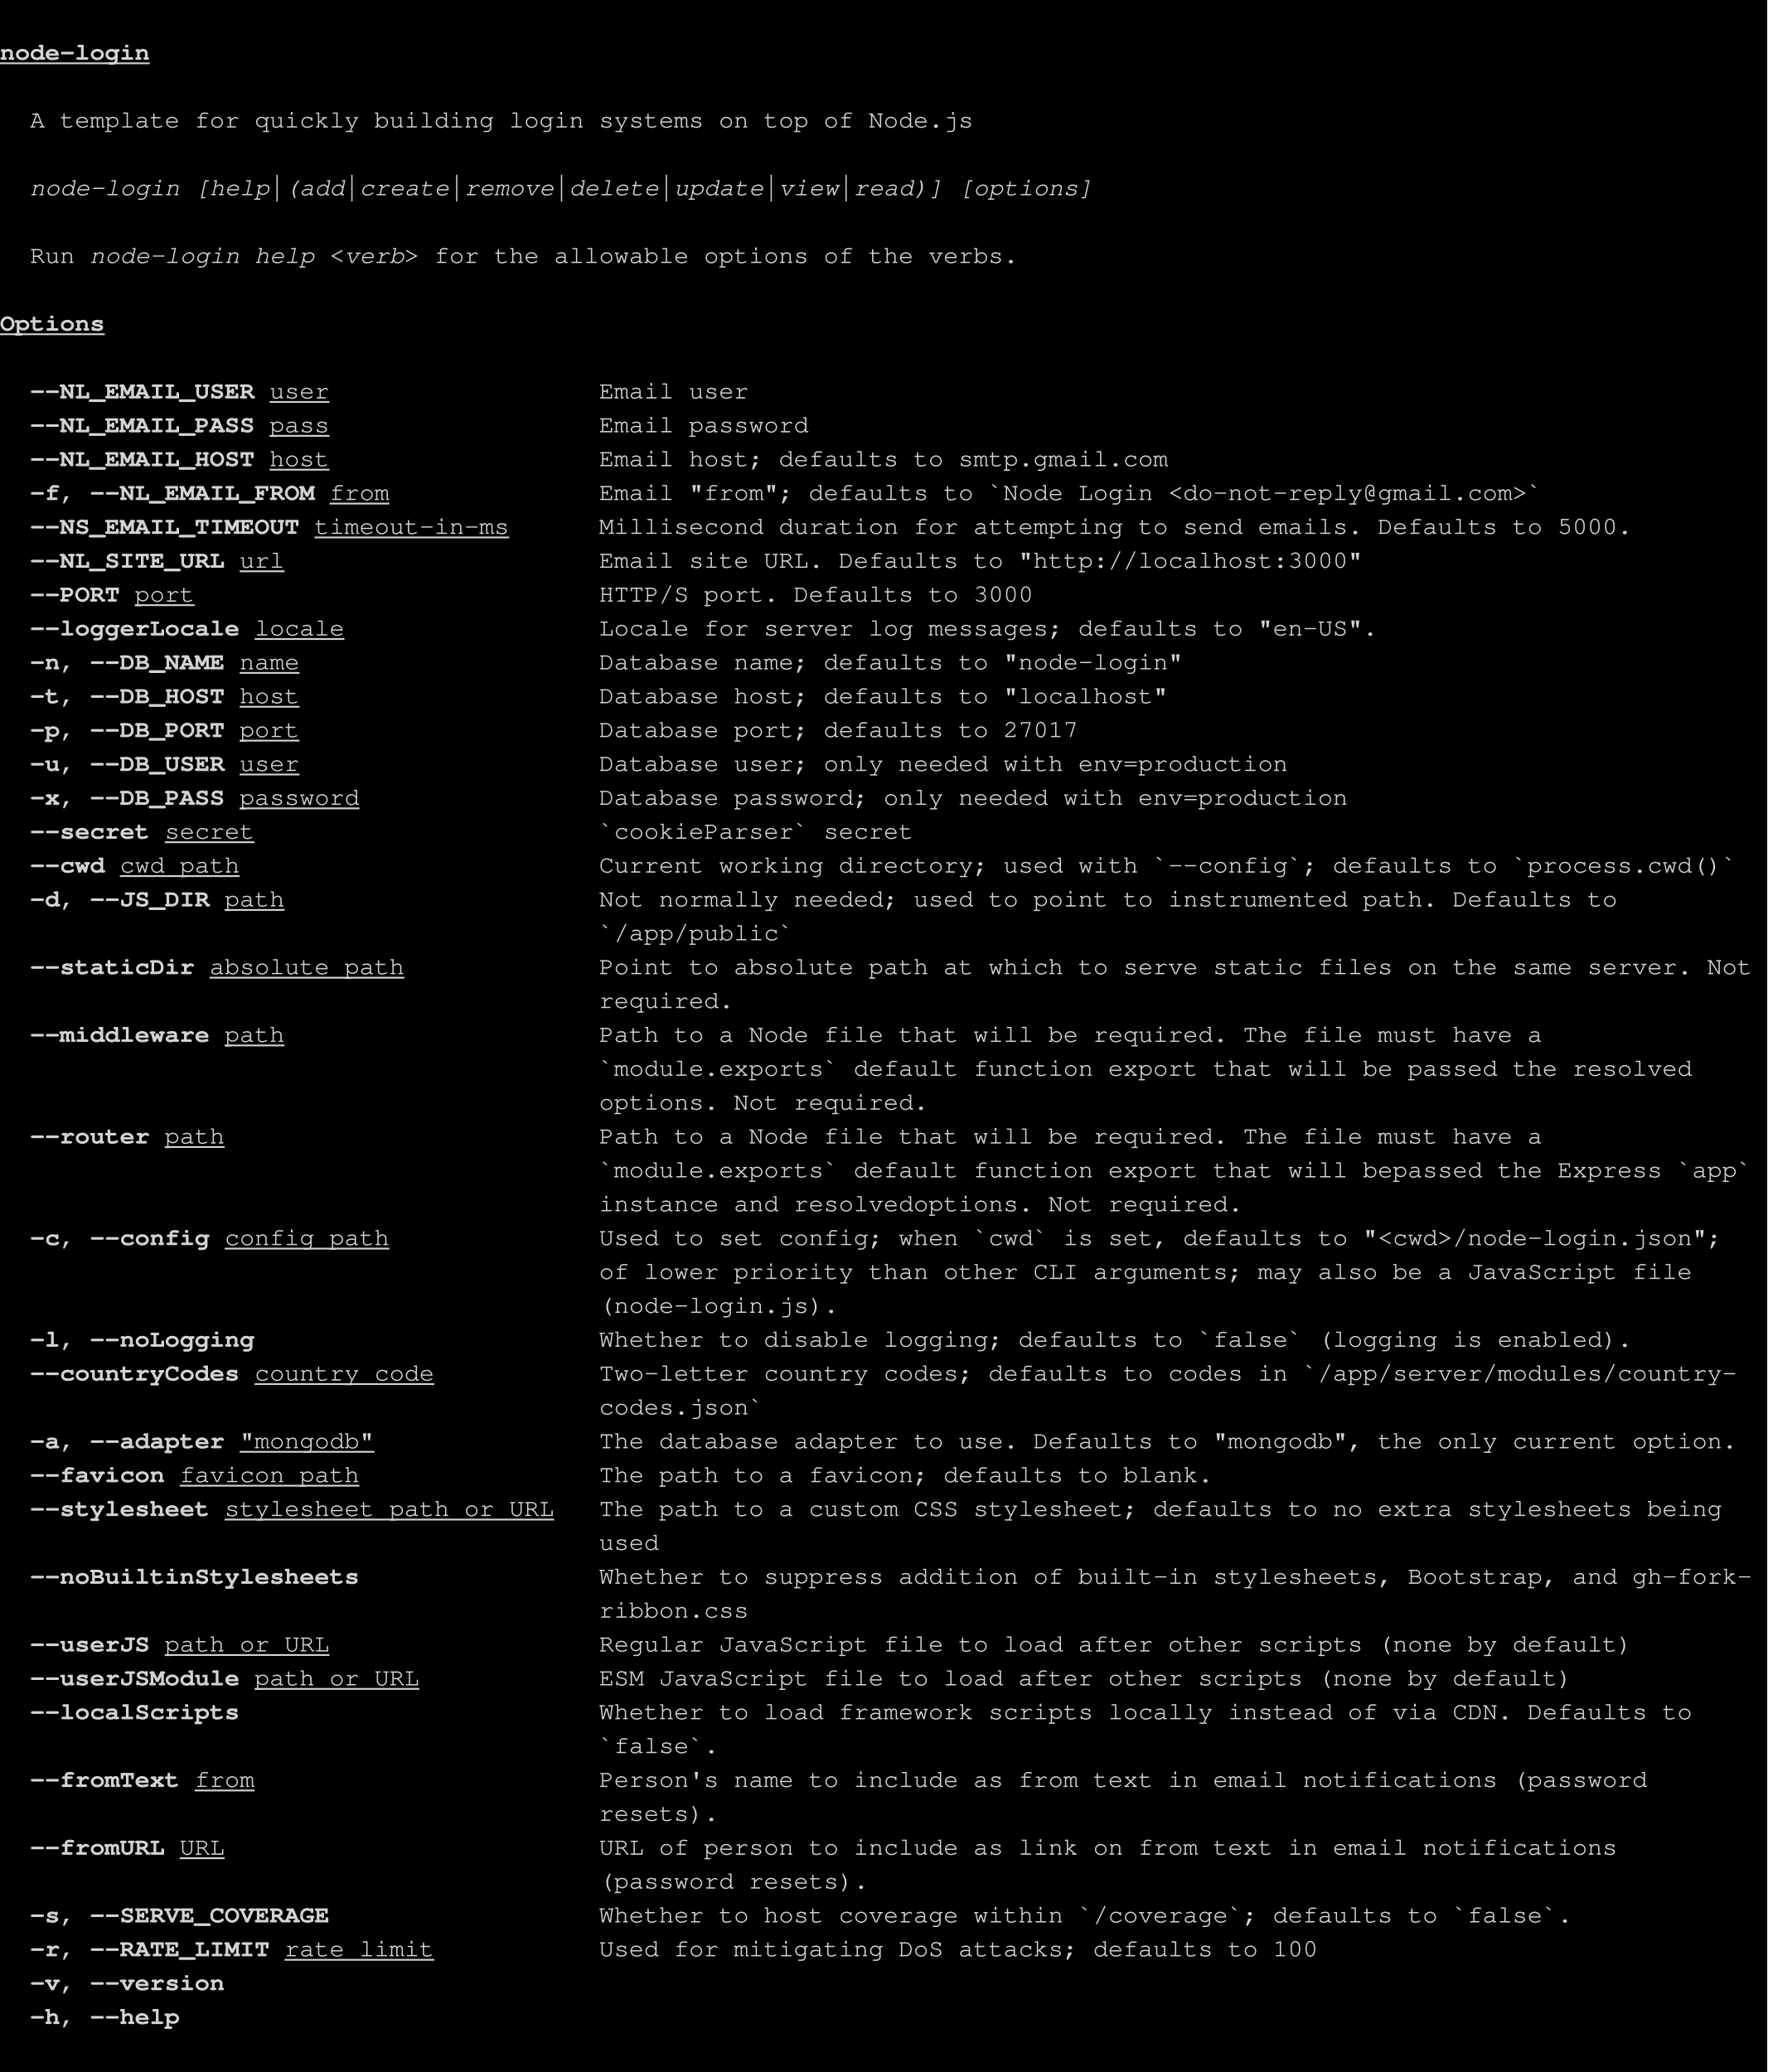
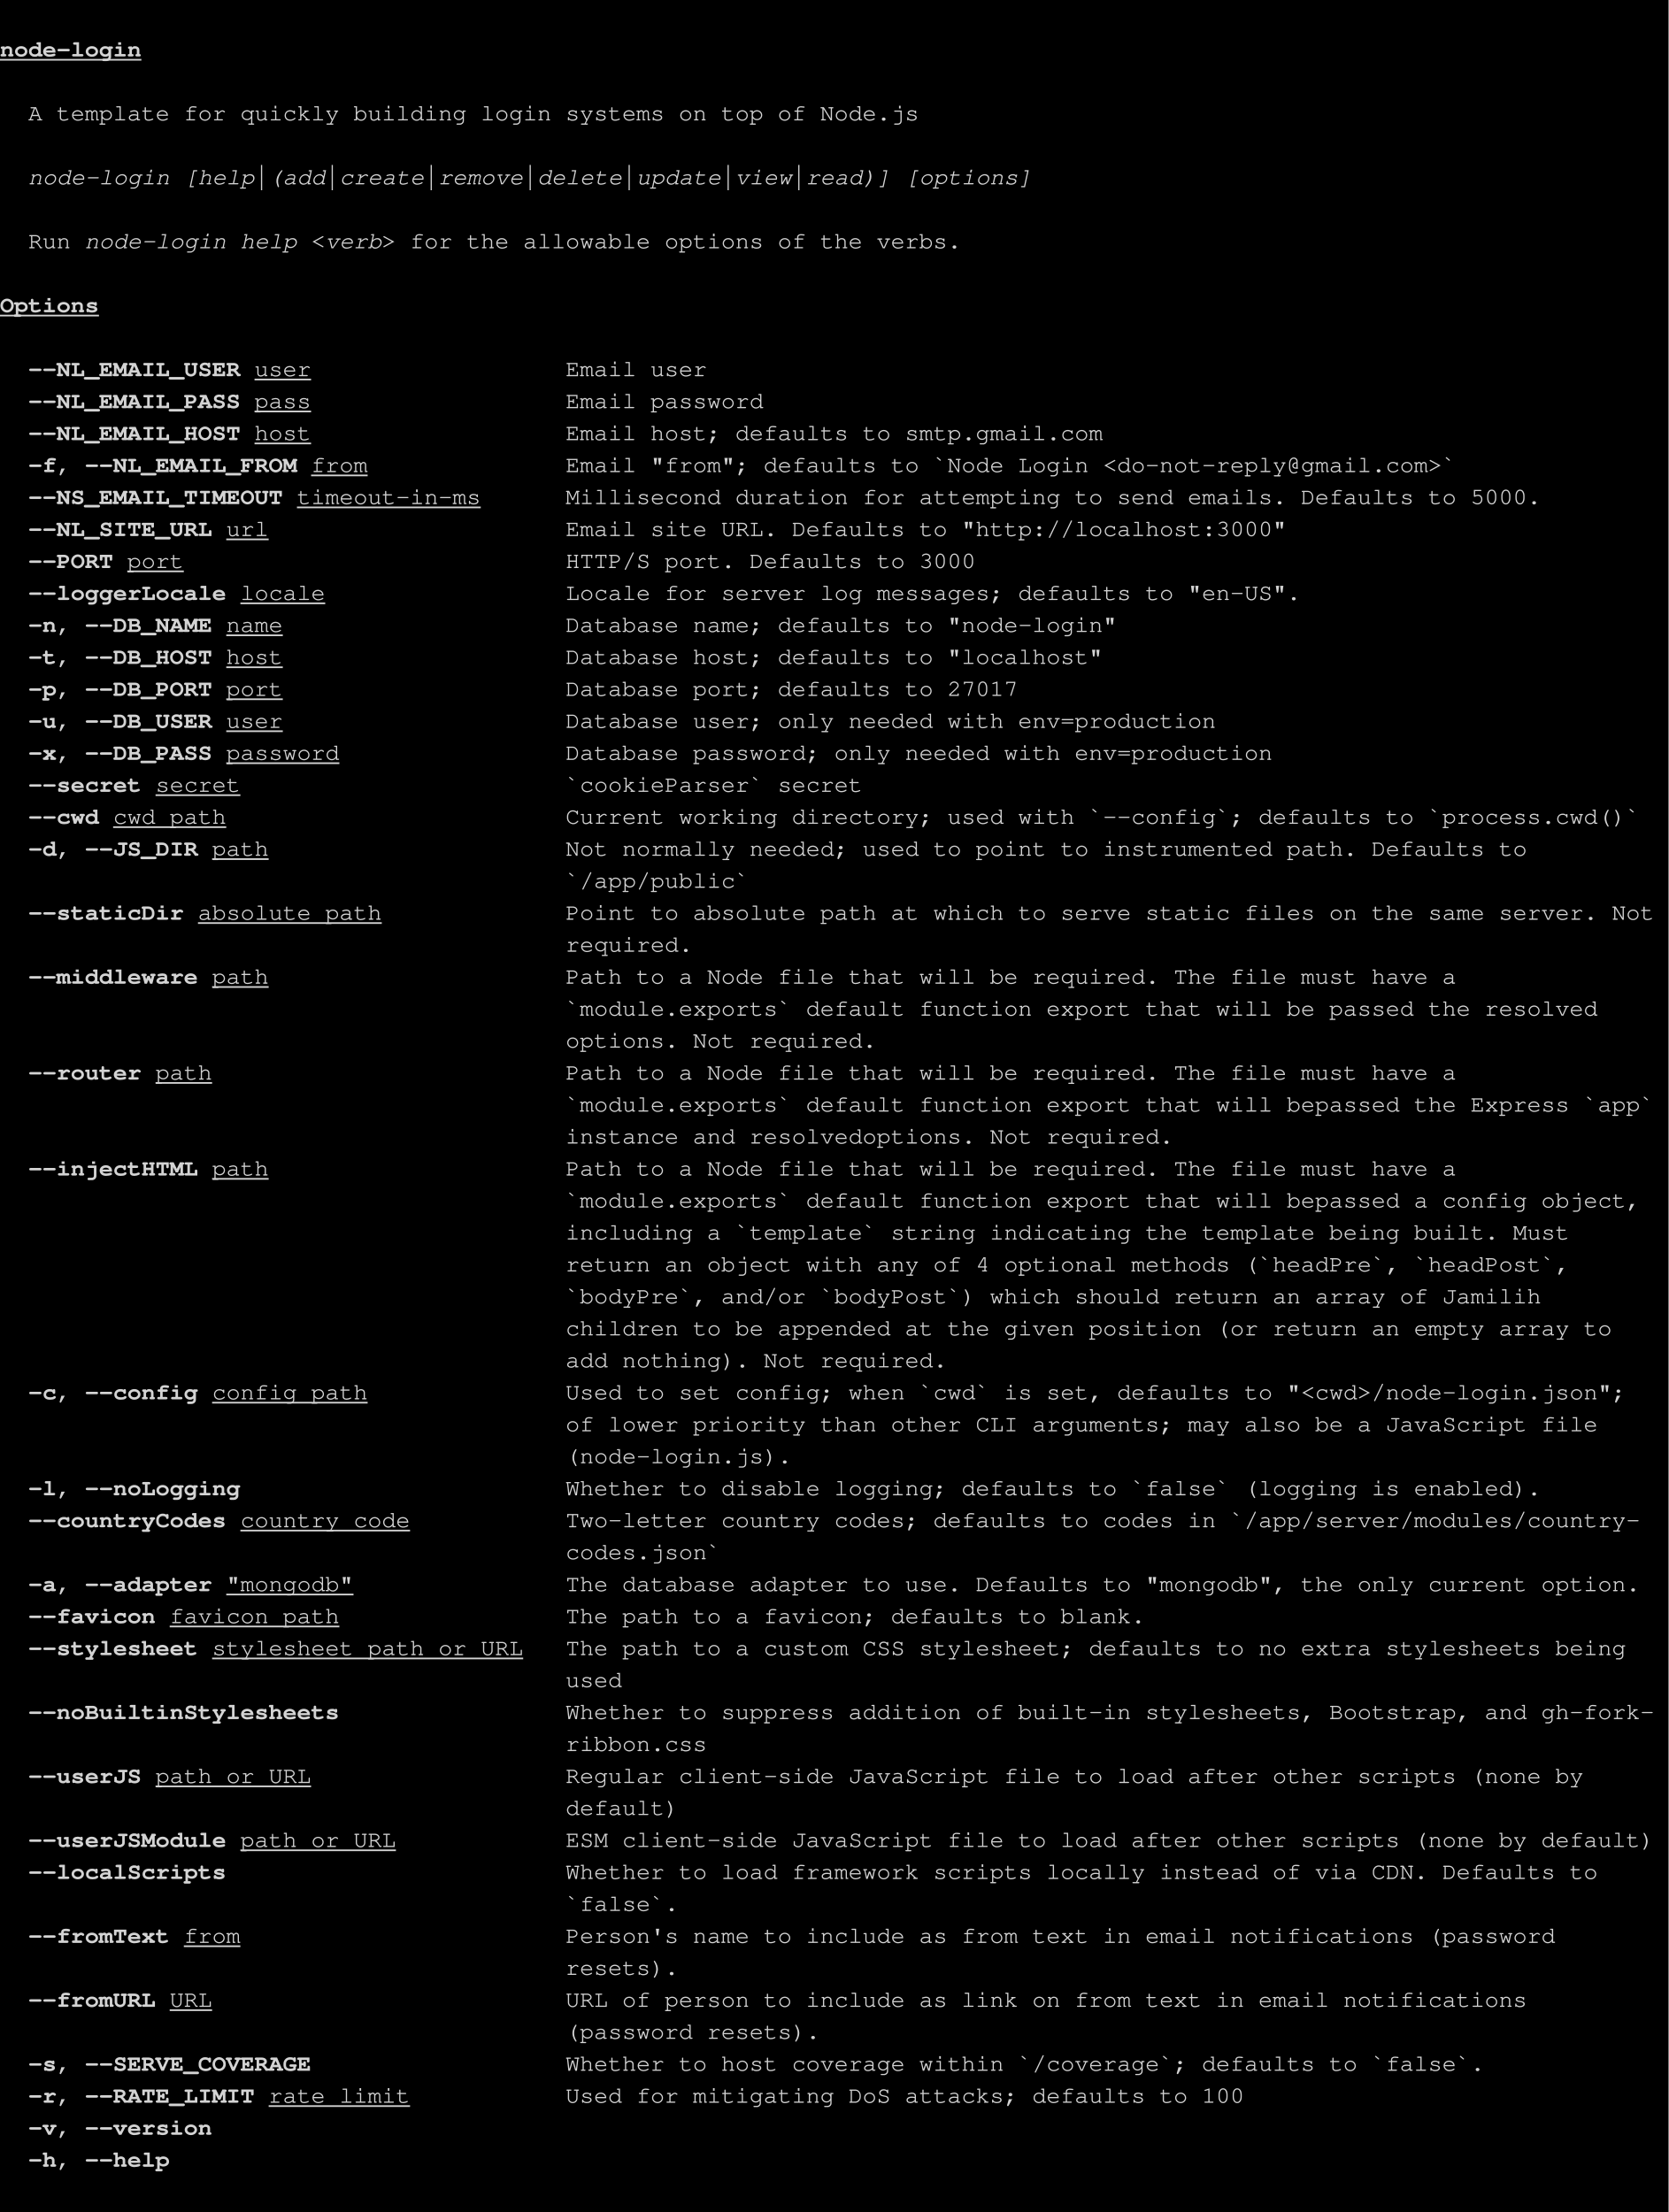
- <svg xmlns="http://www.w3.org/2000/svg" viewBox="0, 0, 991.36, 1162.45" font-family="SauceCodePro Nerd Font, Source Code Pro, Courier" font-size="14">
+ <svg xmlns="http://www.w3.org/2000/svg" viewBox="0, 0, 991.36, 1314.45" font-family="SauceCodePro Nerd Font, Source Code Pro, Courier" font-size="14">
  <g fill="#D3D3D3">
-     <rect x="0" y="0" width="991.36" height="1162.45" fill="#000000" />
+     <rect x="0" y="0" width="991.36" height="1314.45" fill="#000000" />
    <path d="M0,35.515 L84.014,35.515 Z" stroke="#D3D3D3" />
    <text x="0" y="33.55" font-weight="bold">node-login</text>
    <text x="16.8" y="71.55">  A template for quickly building login systems on top of Node.js               </text>
    <text x="16.8" y="109.55" font-style="italic">node-login [help|(add|create|remove|delete|update|view|read)] [options]</text>
    <text x="16.8" y="147.55">  Run </text>
    <text x="50.41" y="147.55" font-style="italic">node-login help &lt;verb&gt;</text>
    <text x="243.64" y="147.55"> for the allowable options of the verbs.            </text>
    <path d="M0,187.515 L58.81,187.515 Z" stroke="#D3D3D3" />
    <text x="0" y="185.55" font-weight="bold">Options</text>
    <text x="16.8" y="223.55" font-weight="bold">--NL_EMAIL_USER</text>
    <path d="M151.225,225.515 L184.83,225.515 Z" stroke="#D3D3D3" />
    <text x="151.22" y="223.55">user</text>
    <text x="336.05" y="223.55">                  Email user                                                                    </text>
    <text x="16.8" y="242.55" font-weight="bold">--NL_EMAIL_PASS</text>
    <path d="M151.225,244.515 L184.83,244.515 Z" stroke="#D3D3D3" />
    <text x="151.22" y="242.55">pass</text>
    <text x="336.05" y="242.55">                  Email password                                                                </text>
    <text x="16.8" y="261.55" font-weight="bold">--NL_EMAIL_HOST</text>
    <path d="M151.225,263.515 L184.83,263.515 Z" stroke="#D3D3D3" />
    <text x="151.22" y="261.55">host</text>
    <text x="336.05" y="261.55">                  Email host; defaults to smtp.gmail.com                                        </text>
    <text x="16.8" y="280.55" font-weight="bold">-f</text>
    <text x="33.61" y="280.55">, </text>
    <text x="50.41" y="280.55" font-weight="bold">--NL_EMAIL_FROM</text>
    <path d="M184.83,282.515 L218.436,282.515 Z" stroke="#D3D3D3" />
    <text x="184.83" y="280.55">from</text>
    <text x="336.05" y="280.55">              Email "from"; defaults to `Node Login &lt;do-not-reply@gmail.com&gt;`               </text>
    <text x="16.8" y="299.55" font-weight="bold">--NS_EMAIL_TIMEOUT</text>
    <path d="M176.429,301.515 L285.646,301.515 Z" stroke="#D3D3D3" />
    <text x="176.43" y="299.55">timeout-in-ms</text>
    <text x="336.05" y="299.55">      Millisecond duration for attempting to send emails. Defaults to 5000.         </text>
    <text x="16.8" y="318.55" font-weight="bold">--NL_SITE_URL</text>
    <path d="M134.422,320.515 L159.626,320.515 Z" stroke="#D3D3D3" />
    <text x="134.42" y="318.55">url</text>
    <text x="336.05" y="318.55">                     Email site URL. Defaults to "http://localhost:3000"                           </text>
    <text x="16.8" y="337.55" font-weight="bold">--PORT</text>
    <path d="M75.612,339.515 L109.218,339.515 Z" stroke="#D3D3D3" />
    <text x="75.61" y="337.55">port</text>
    <text x="336.05" y="337.55">                           HTTP/S port. Defaults to 3000                                                 </text>
    <text x="16.8" y="356.55" font-weight="bold">--loggerLocale</text>
    <path d="M142.823,358.515 L193.231,358.515 Z" stroke="#D3D3D3" />
    <text x="142.82" y="356.55">locale</text>
    <text x="336.05" y="356.55">                 Locale for server log messages; defaults to "en-US".                          </text>
    <text x="16.8" y="375.55" font-weight="bold">-n</text>
    <text x="33.61" y="375.55">, </text>
    <text x="50.41" y="375.55" font-weight="bold">--DB_NAME</text>
    <path d="M134.422,377.515 L168.027,377.515 Z" stroke="#D3D3D3" />
    <text x="134.42" y="375.55">name</text>
    <text x="336.05" y="375.55">                    Database name; defaults to "node-login"                                       </text>
    <text x="16.8" y="394.55" font-weight="bold">-t</text>
    <text x="33.61" y="394.55">, </text>
    <text x="50.41" y="394.55" font-weight="bold">--DB_HOST</text>
    <path d="M134.422,396.515 L168.027,396.515 Z" stroke="#D3D3D3" />
    <text x="134.42" y="394.55">host</text>
    <text x="336.05" y="394.55">                    Database host; defaults to "localhost"                                        </text>
    <text x="16.8" y="413.55" font-weight="bold">-p</text>
    <text x="33.61" y="413.55">, </text>
    <text x="50.41" y="413.55" font-weight="bold">--DB_PORT</text>
    <path d="M134.422,415.515 L168.027,415.515 Z" stroke="#D3D3D3" />
    <text x="134.42" y="413.55">port</text>
    <text x="336.05" y="413.55">                    Database port; defaults to 27017                                              </text>
    <text x="16.8" y="432.55" font-weight="bold">-u</text>
    <text x="33.61" y="432.55">, </text>
    <text x="50.41" y="432.55" font-weight="bold">--DB_USER</text>
    <path d="M134.422,434.515 L168.027,434.515 Z" stroke="#D3D3D3" />
    <text x="134.42" y="432.55">user</text>
    <text x="336.05" y="432.55">                    Database user; only needed with env=production                                </text>
    <text x="16.8" y="451.55" font-weight="bold">-x</text>
    <text x="33.61" y="451.55">, </text>
    <text x="50.41" y="451.55" font-weight="bold">--DB_PASS</text>
    <path d="M134.422,453.515 L201.633,453.515 Z" stroke="#D3D3D3" />
    <text x="134.42" y="451.55">password</text>
    <text x="336.05" y="451.55">                Database password; only needed with env=production                            </text>
    <text x="16.8" y="470.55" font-weight="bold">--secret</text>
    <path d="M92.415,472.515 L142.823,472.515 Z" stroke="#D3D3D3" />
    <text x="92.42" y="470.55">secret</text>
    <text x="336.05" y="470.55">                       `cookieParser` secret                                                         </text>
    <text x="16.8" y="489.55" font-weight="bold">--cwd</text>
    <path d="M67.211,491.515 L134.422,491.515 Z" stroke="#D3D3D3" />
    <text x="67.21" y="489.55">cwd path</text>
    <text x="336.05" y="489.55">                        Current working directory; used with `--config`; defaults to `process.cwd()`  </text>
    <text x="16.8" y="508.55" font-weight="bold">-d</text>
    <text x="33.61" y="508.55">, </text>
    <text x="50.41" y="508.55" font-weight="bold">--JS_DIR</text>
    <path d="M126.021,510.515 L159.626,510.515 Z" stroke="#D3D3D3" />
    <text x="126.02" y="508.55">path</text>
    <text x="336.05" y="508.55">                     Not normally needed; used to point to instrumented path. Defaults to          </text>
    <text x="336.05" y="527.55">                                        `/app/public`                                                                 </text>
    <text x="16.8" y="546.55" font-weight="bold">--staticDir</text>
    <path d="M117.619,548.515 L226.837,548.515 Z" stroke="#D3D3D3" />
    <text x="117.62" y="546.55">absolute path</text>
    <text x="336.05" y="546.55">             Point to absolute path at which to serve static files on the same server. Not </text>
    <text x="336.05" y="565.55">                                        required.                                                                     </text>
    <text x="16.8" y="584.55" font-weight="bold">--middleware</text>
    <path d="M126.021,586.515 L159.626,586.515 Z" stroke="#D3D3D3" />
    <text x="126.02" y="584.55">path</text>
    <text x="336.05" y="584.55">                     Path to a Node file that will be required. The file must have a               </text>
    <text x="336.05" y="603.55">                                        `module.exports` default function export that will be passed the resolved     </text>
    <text x="336.05" y="622.55">                                        options. Not required.                                                        </text>
    <text x="16.8" y="641.55" font-weight="bold">--router</text>
    <path d="M92.415,643.515 L126.021,643.515 Z" stroke="#D3D3D3" />
    <text x="92.42" y="641.55">path</text>
    <text x="336.05" y="641.55">                         Path to a Node file that will be required. The file must have a               </text>
    <text x="336.05" y="660.55">                                        `module.exports` default function export that will bepassed the Express `app` </text>
    <text x="336.05" y="679.55">                                        instance and resolvedoptions. Not required.                                   </text>
-     <text x="16.8" y="698.55" font-weight="bold">-c</text>
-     <text x="33.61" y="698.55">, </text>
-     <text x="50.41" y="698.55" font-weight="bold">--config</text>
-     <path d="M126.021,700.515 L218.436,700.515 Z" stroke="#D3D3D3" />
-     <text x="126.02" y="698.55">config path</text>
-     <text x="336.05" y="698.55">              Used to set config; when `cwd` is set, defaults to "&lt;cwd&gt;/node-login.json";   </text>
-     <text x="336.05" y="717.55">                                        of lower priority than other CLI arguments; may also be a JavaScript file     </text>
-     <text x="336.05" y="736.55">                                        (node-login.js).                                                              </text>
-     <text x="16.8" y="755.55" font-weight="bold">-l</text>
-     <text x="33.61" y="755.55">, </text>
-     <text x="50.41" y="755.55" font-weight="bold">--noLogging</text>
-     <text x="336.05" y="755.55">                       Whether to disable logging; defaults to `false` (logging is enabled).         </text>
-     <text x="16.8" y="774.55" font-weight="bold">--countryCodes</text>
-     <path d="M142.823,776.515 L243.64,776.515 Z" stroke="#D3D3D3" />
-     <text x="142.82" y="774.55">country code</text>
-     <text x="336.05" y="774.55">           Two-letter country codes; defaults to codes in `/app/server/modules/country-  </text>
-     <text x="336.05" y="793.55">                                        codes.json`                                                                   </text>
-     <text x="16.8" y="812.55" font-weight="bold">-a</text>
-     <text x="33.61" y="812.55">, </text>
-     <text x="50.41" y="812.55" font-weight="bold">--adapter</text>
-     <path d="M134.422,814.515 L210.034,814.515 Z" stroke="#D3D3D3" />
-     <text x="134.42" y="812.55">"mongodb"</text>
-     <text x="336.05" y="812.55">               The database adapter to use. Defaults to "mongodb", the only current option.  </text>
-     <text x="16.8" y="831.55" font-weight="bold">--favicon</text>
-     <path d="M100.816,833.515 L201.633,833.515 Z" stroke="#D3D3D3" />
-     <text x="100.82" y="831.55">favicon path</text>
-     <text x="336.05" y="831.55">                The path to a favicon; defaults to blank.                                     </text>
-     <text x="16.8" y="850.55" font-weight="bold">--stylesheet</text>
-     <path d="M126.021,852.515 L310.851,852.515 Z" stroke="#D3D3D3" />
-     <text x="126.02" y="850.55">stylesheet path or URL</text>
-     <text x="336.05" y="850.55">   The path to a custom CSS stylesheet; defaults to no extra stylesheets being   </text>
-     <text x="336.05" y="869.55">                                        used                                                                          </text>
-     <text x="16.8" y="888.55" font-weight="bold">--noBuiltinStylesheets</text>
-     <text x="336.05" y="888.55">                Whether to suppress addition of built-in stylesheets, Bootstrap, and gh-fork- </text>
-     <text x="336.05" y="907.55">                                        ribbon.css                                                                    </text>
-     <text x="16.8" y="926.55" font-weight="bold">--userJS</text>
-     <path d="M92.415,928.515 L184.83,928.515 Z" stroke="#D3D3D3" />
-     <text x="92.42" y="926.55">path or URL</text>
-     <text x="336.05" y="926.55">                  Regular JavaScript file to load after other scripts (none by default)         </text>
-     <text x="16.8" y="945.55" font-weight="bold">--userJSModule</text>
-     <path d="M142.823,947.515 L235.238,947.515 Z" stroke="#D3D3D3" />
-     <text x="142.82" y="945.55">path or URL</text>
-     <text x="336.05" y="945.55">            ESM JavaScript file to load after other scripts (none by default)             </text>
-     <text x="16.8" y="964.55" font-weight="bold">--localScripts</text>
-     <text x="336.05" y="964.55">                        Whether to load framework scripts locally instead of via CDN. Defaults to     </text>
-     <text x="336.05" y="983.55">                                        `false`.                                                                      </text>
-     <text x="16.8" y="1002.55" font-weight="bold">--fromText</text>
-     <path d="M109.218,1004.515 L142.823,1004.515 Z" stroke="#D3D3D3" />
-     <text x="109.22" y="1002.55">from</text>
-     <text x="336.05" y="1002.55">                       Person's name to include as from text in email notifications (password        </text>
-     <text x="336.05" y="1021.55">                                        resets).                                                                      </text>
-     <text x="16.8" y="1040.55" font-weight="bold">--fromURL</text>
-     <path d="M100.816,1042.515 L126.021,1042.515 Z" stroke="#D3D3D3" />
-     <text x="100.82" y="1040.55">URL</text>
-     <text x="336.05" y="1040.55">                         URL of person to include as link on from text in email notifications          </text>
-     <text x="336.05" y="1059.55">                                        (password resets).                                                            </text>
-     <text x="16.8" y="1078.55" font-weight="bold">-s</text>
-     <text x="33.61" y="1078.55">, </text>
-     <text x="50.41" y="1078.55" font-weight="bold">--SERVE_COVERAGE</text>
-     <text x="336.05" y="1078.55">                  Whether to host coverage within `/coverage`; defaults to `false`.             </text>
-     <text x="16.8" y="1097.55" font-weight="bold">-r</text>
-     <text x="33.61" y="1097.55">, </text>
-     <text x="50.41" y="1097.55" font-weight="bold">--RATE_LIMIT</text>
-     <path d="M159.626,1099.515 L243.64,1099.515 Z" stroke="#D3D3D3" />
-     <text x="159.63" y="1097.55">rate limit</text>
-     <text x="336.05" y="1097.55">           Used for mitigating DoS attacks; defaults to 100                              </text>
-     <text x="16.8" y="1116.55" font-weight="bold">-v</text>
-     <text x="33.61" y="1116.55">, </text>
-     <text x="50.41" y="1116.55" font-weight="bold">--version</text>
-     <text x="16.8" y="1135.55" font-weight="bold">-h</text>
-     <text x="33.61" y="1135.55">, </text>
-     <text x="50.41" y="1135.55" font-weight="bold">--help</text>
+     <text x="16.8" y="698.55" font-weight="bold">--injectHTML</text>
+     <path d="M126.021,700.515 L159.626,700.515 Z" stroke="#D3D3D3" />
+     <text x="126.02" y="698.55">path</text>
+     <text x="336.05" y="698.55">                     Path to a Node file that will be required. The file must have a               </text>
+     <text x="336.05" y="717.55">                                        `module.exports` default function export that will bepassed a config object,  </text>
+     <text x="336.05" y="736.55">                                        including a `template` string indicating the template being built. Must       </text>
+     <text x="336.05" y="755.55">                                        return an object with any of 4 optional methods (`headPre`, `headPost`,       </text>
+     <text x="336.05" y="774.55">                                        `bodyPre`, and/or `bodyPost`) which should return an array of Jamilih         </text>
+     <text x="336.05" y="793.55">                                        children to be appended at the given position (or return an empty array to    </text>
+     <text x="336.05" y="812.55">                                        add nothing). Not required.                                                   </text>
+     <text x="16.8" y="831.55" font-weight="bold">-c</text>
+     <text x="33.61" y="831.55">, </text>
+     <text x="50.41" y="831.55" font-weight="bold">--config</text>
+     <path d="M126.021,833.515 L218.436,833.515 Z" stroke="#D3D3D3" />
+     <text x="126.02" y="831.55">config path</text>
+     <text x="336.05" y="831.55">              Used to set config; when `cwd` is set, defaults to "&lt;cwd&gt;/node-login.json";   </text>
+     <text x="336.05" y="850.55">                                        of lower priority than other CLI arguments; may also be a JavaScript file     </text>
+     <text x="336.05" y="869.55">                                        (node-login.js).                                                              </text>
+     <text x="16.8" y="888.55" font-weight="bold">-l</text>
+     <text x="33.61" y="888.55">, </text>
+     <text x="50.41" y="888.55" font-weight="bold">--noLogging</text>
+     <text x="336.05" y="888.55">                       Whether to disable logging; defaults to `false` (logging is enabled).         </text>
+     <text x="16.8" y="907.55" font-weight="bold">--countryCodes</text>
+     <path d="M142.823,909.515 L243.64,909.515 Z" stroke="#D3D3D3" />
+     <text x="142.82" y="907.55">country code</text>
+     <text x="336.05" y="907.55">           Two-letter country codes; defaults to codes in `/app/server/modules/country-  </text>
+     <text x="336.05" y="926.55">                                        codes.json`                                                                   </text>
+     <text x="16.8" y="945.55" font-weight="bold">-a</text>
+     <text x="33.61" y="945.55">, </text>
+     <text x="50.41" y="945.55" font-weight="bold">--adapter</text>
+     <path d="M134.422,947.515 L210.034,947.515 Z" stroke="#D3D3D3" />
+     <text x="134.42" y="945.55">"mongodb"</text>
+     <text x="336.05" y="945.55">               The database adapter to use. Defaults to "mongodb", the only current option.  </text>
+     <text x="16.8" y="964.55" font-weight="bold">--favicon</text>
+     <path d="M100.816,966.515 L201.633,966.515 Z" stroke="#D3D3D3" />
+     <text x="100.82" y="964.55">favicon path</text>
+     <text x="336.05" y="964.55">                The path to a favicon; defaults to blank.                                     </text>
+     <text x="16.8" y="983.55" font-weight="bold">--stylesheet</text>
+     <path d="M126.021,985.515 L310.851,985.515 Z" stroke="#D3D3D3" />
+     <text x="126.02" y="983.55">stylesheet path or URL</text>
+     <text x="336.05" y="983.55">   The path to a custom CSS stylesheet; defaults to no extra stylesheets being   </text>
+     <text x="336.05" y="1002.55">                                        used                                                                          </text>
+     <text x="16.8" y="1021.55" font-weight="bold">--noBuiltinStylesheets</text>
+     <text x="336.05" y="1021.55">                Whether to suppress addition of built-in stylesheets, Bootstrap, and gh-fork- </text>
+     <text x="336.05" y="1040.55">                                        ribbon.css                                                                    </text>
+     <text x="16.8" y="1059.55" font-weight="bold">--userJS</text>
+     <path d="M92.415,1061.515 L184.83,1061.515 Z" stroke="#D3D3D3" />
+     <text x="92.42" y="1059.55">path or URL</text>
+     <text x="336.05" y="1059.55">                  Regular client-side JavaScript file to load after other scripts (none by      </text>
+     <text x="336.05" y="1078.55">                                        default)                                                                      </text>
+     <text x="16.8" y="1097.55" font-weight="bold">--userJSModule</text>
+     <path d="M142.823,1099.515 L235.238,1099.515 Z" stroke="#D3D3D3" />
+     <text x="142.82" y="1097.55">path or URL</text>
+     <text x="336.05" y="1097.55">            ESM client-side JavaScript file to load after other scripts (none by default) </text>
+     <text x="16.8" y="1116.55" font-weight="bold">--localScripts</text>
+     <text x="336.05" y="1116.55">                        Whether to load framework scripts locally instead of via CDN. Defaults to     </text>
+     <text x="336.05" y="1135.55">                                        `false`.                                                                      </text>
+     <text x="16.8" y="1154.55" font-weight="bold">--fromText</text>
+     <path d="M109.218,1156.515 L142.823,1156.515 Z" stroke="#D3D3D3" />
+     <text x="109.22" y="1154.55">from</text>
+     <text x="336.05" y="1154.55">                       Person's name to include as from text in email notifications (password        </text>
+     <text x="336.05" y="1173.55">                                        resets).                                                                      </text>
+     <text x="16.8" y="1192.55" font-weight="bold">--fromURL</text>
+     <path d="M100.816,1194.515 L126.021,1194.515 Z" stroke="#D3D3D3" />
+     <text x="100.82" y="1192.55">URL</text>
+     <text x="336.05" y="1192.55">                         URL of person to include as link on from text in email notifications          </text>
+     <text x="336.05" y="1211.55">                                        (password resets).                                                            </text>
+     <text x="16.8" y="1230.55" font-weight="bold">-s</text>
+     <text x="33.61" y="1230.55">, </text>
+     <text x="50.41" y="1230.55" font-weight="bold">--SERVE_COVERAGE</text>
+     <text x="336.05" y="1230.55">                  Whether to host coverage within `/coverage`; defaults to `false`.             </text>
+     <text x="16.8" y="1249.55" font-weight="bold">-r</text>
+     <text x="33.61" y="1249.55">, </text>
+     <text x="50.41" y="1249.55" font-weight="bold">--RATE_LIMIT</text>
+     <path d="M159.626,1251.515 L243.64,1251.515 Z" stroke="#D3D3D3" />
+     <text x="159.63" y="1249.55">rate limit</text>
+     <text x="336.05" y="1249.55">           Used for mitigating DoS attacks; defaults to 100                              </text>
+     <text x="16.8" y="1268.55" font-weight="bold">-v</text>
+     <text x="33.61" y="1268.55">, </text>
+     <text x="50.41" y="1268.55" font-weight="bold">--version</text>
+     <text x="16.8" y="1287.55" font-weight="bold">-h</text>
+     <text x="33.61" y="1287.55">, </text>
+     <text x="50.41" y="1287.55" font-weight="bold">--help</text>
  </g>
</svg>
